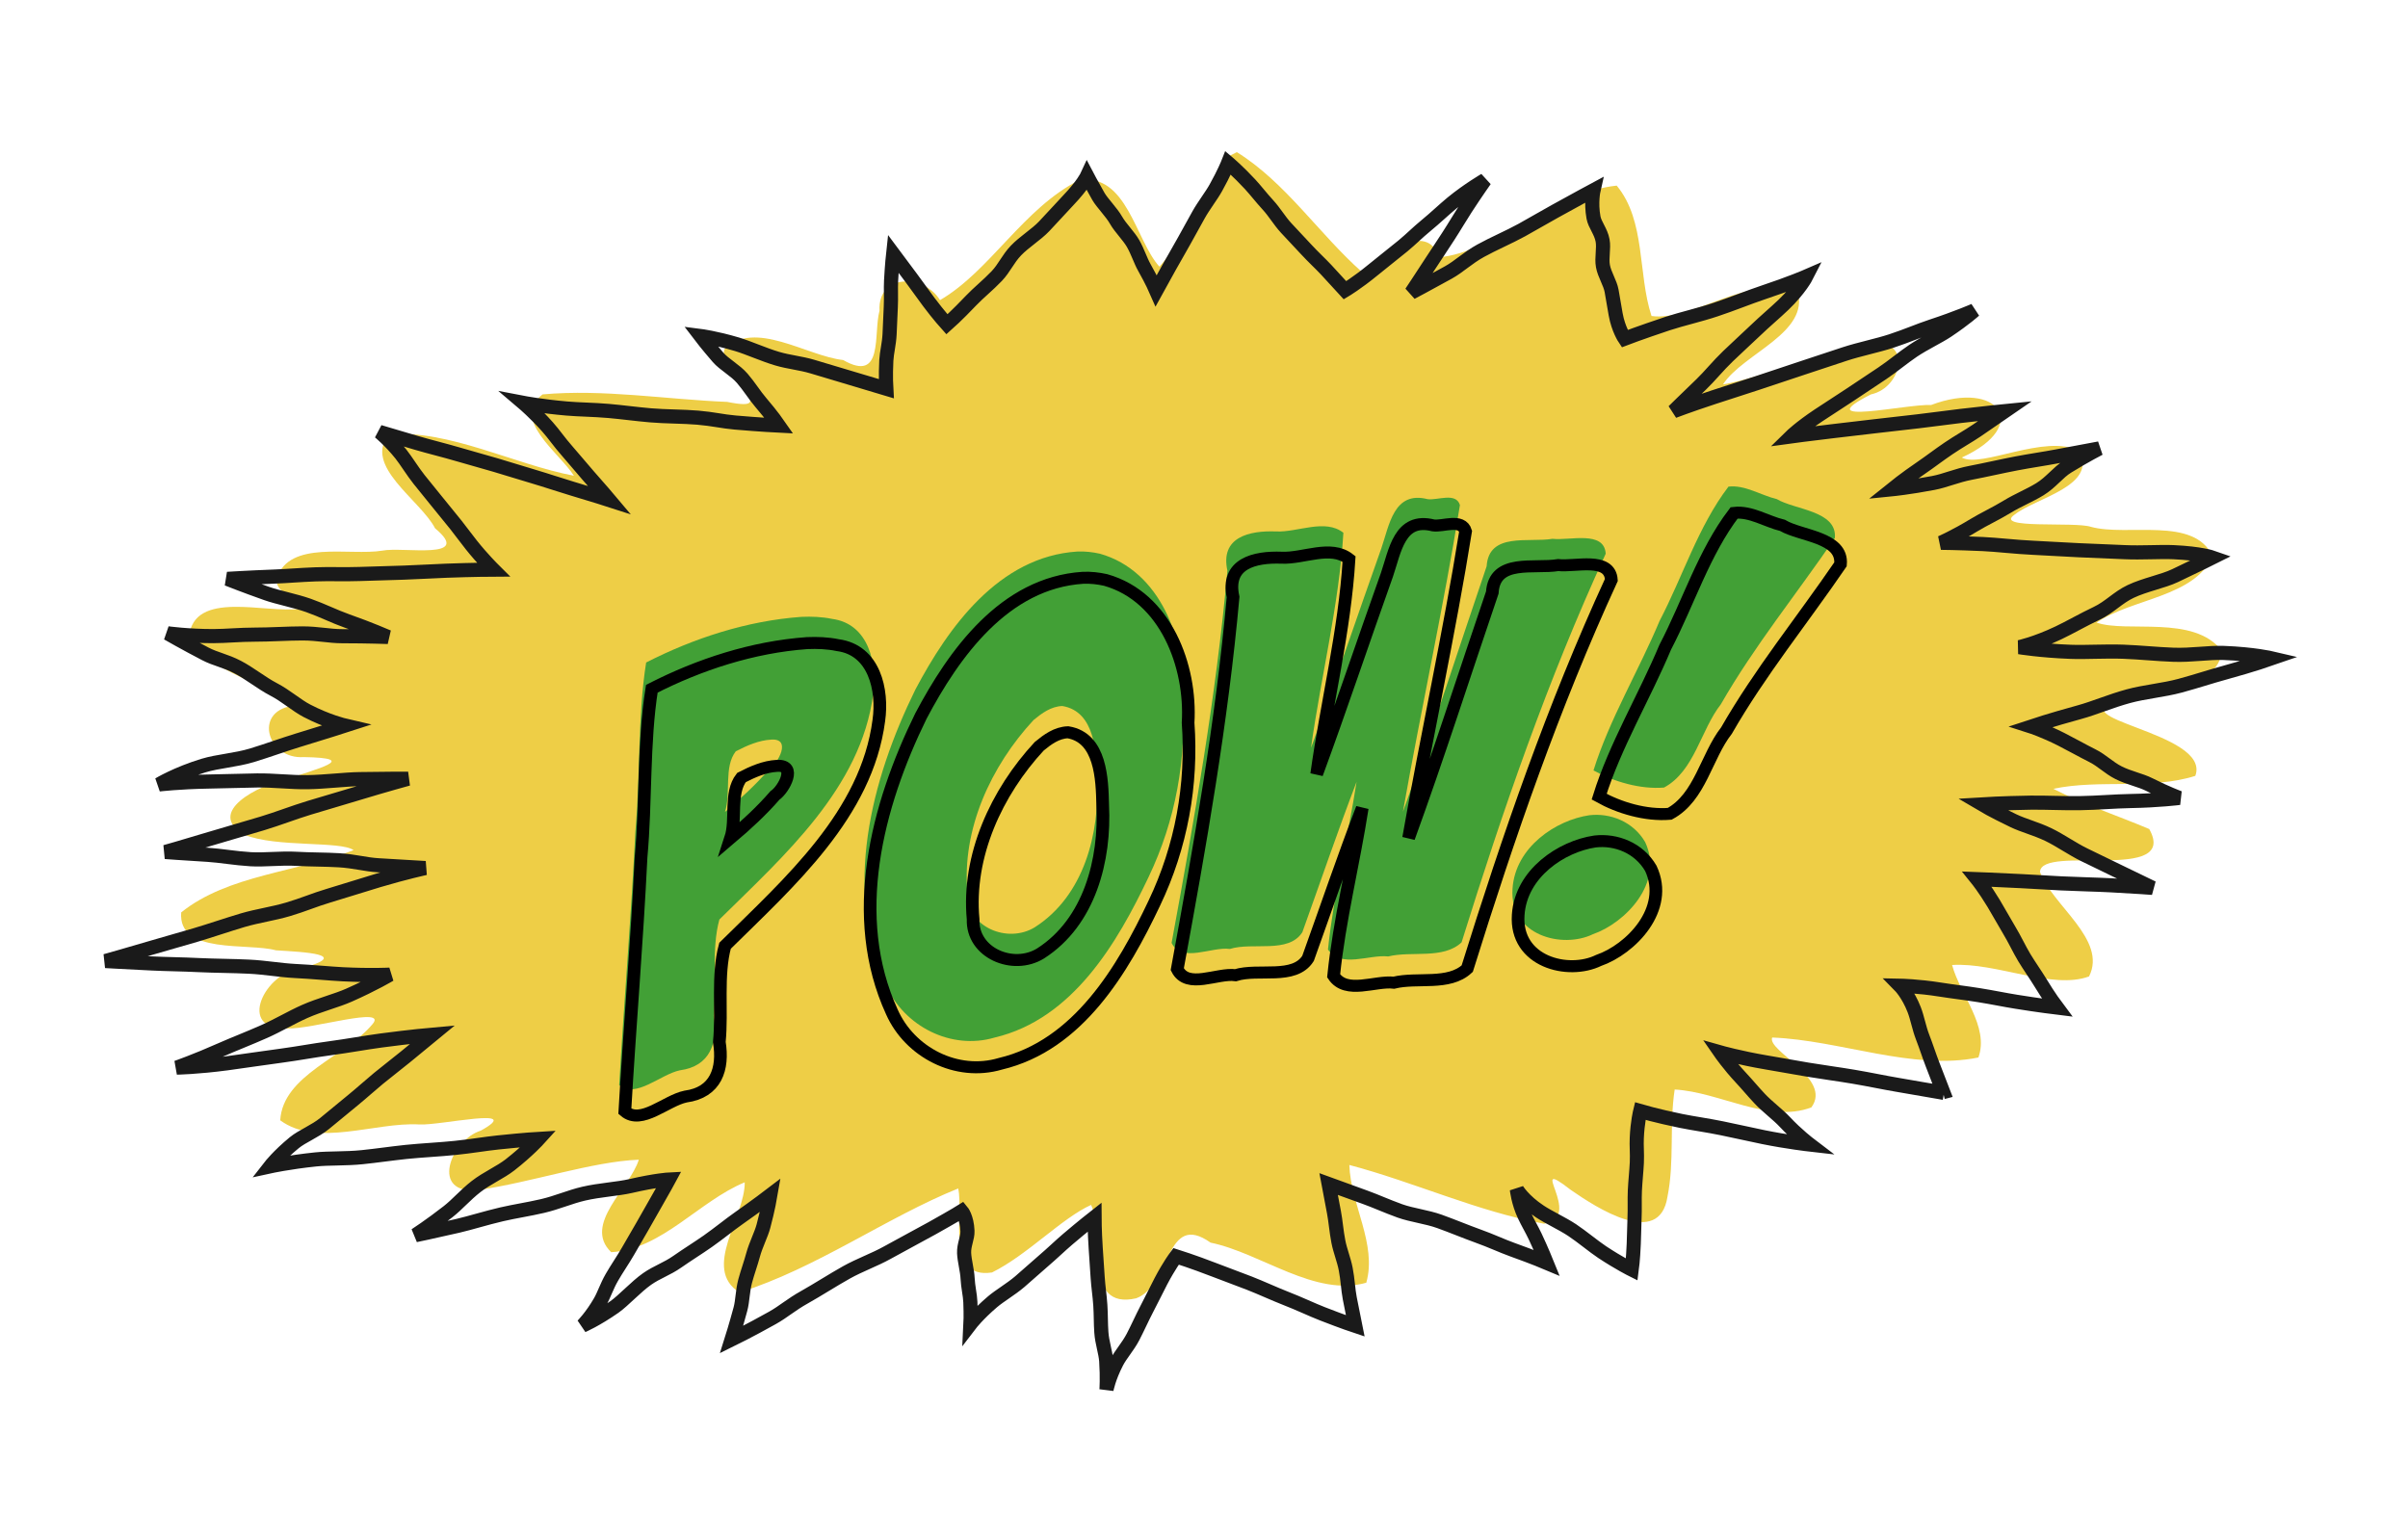
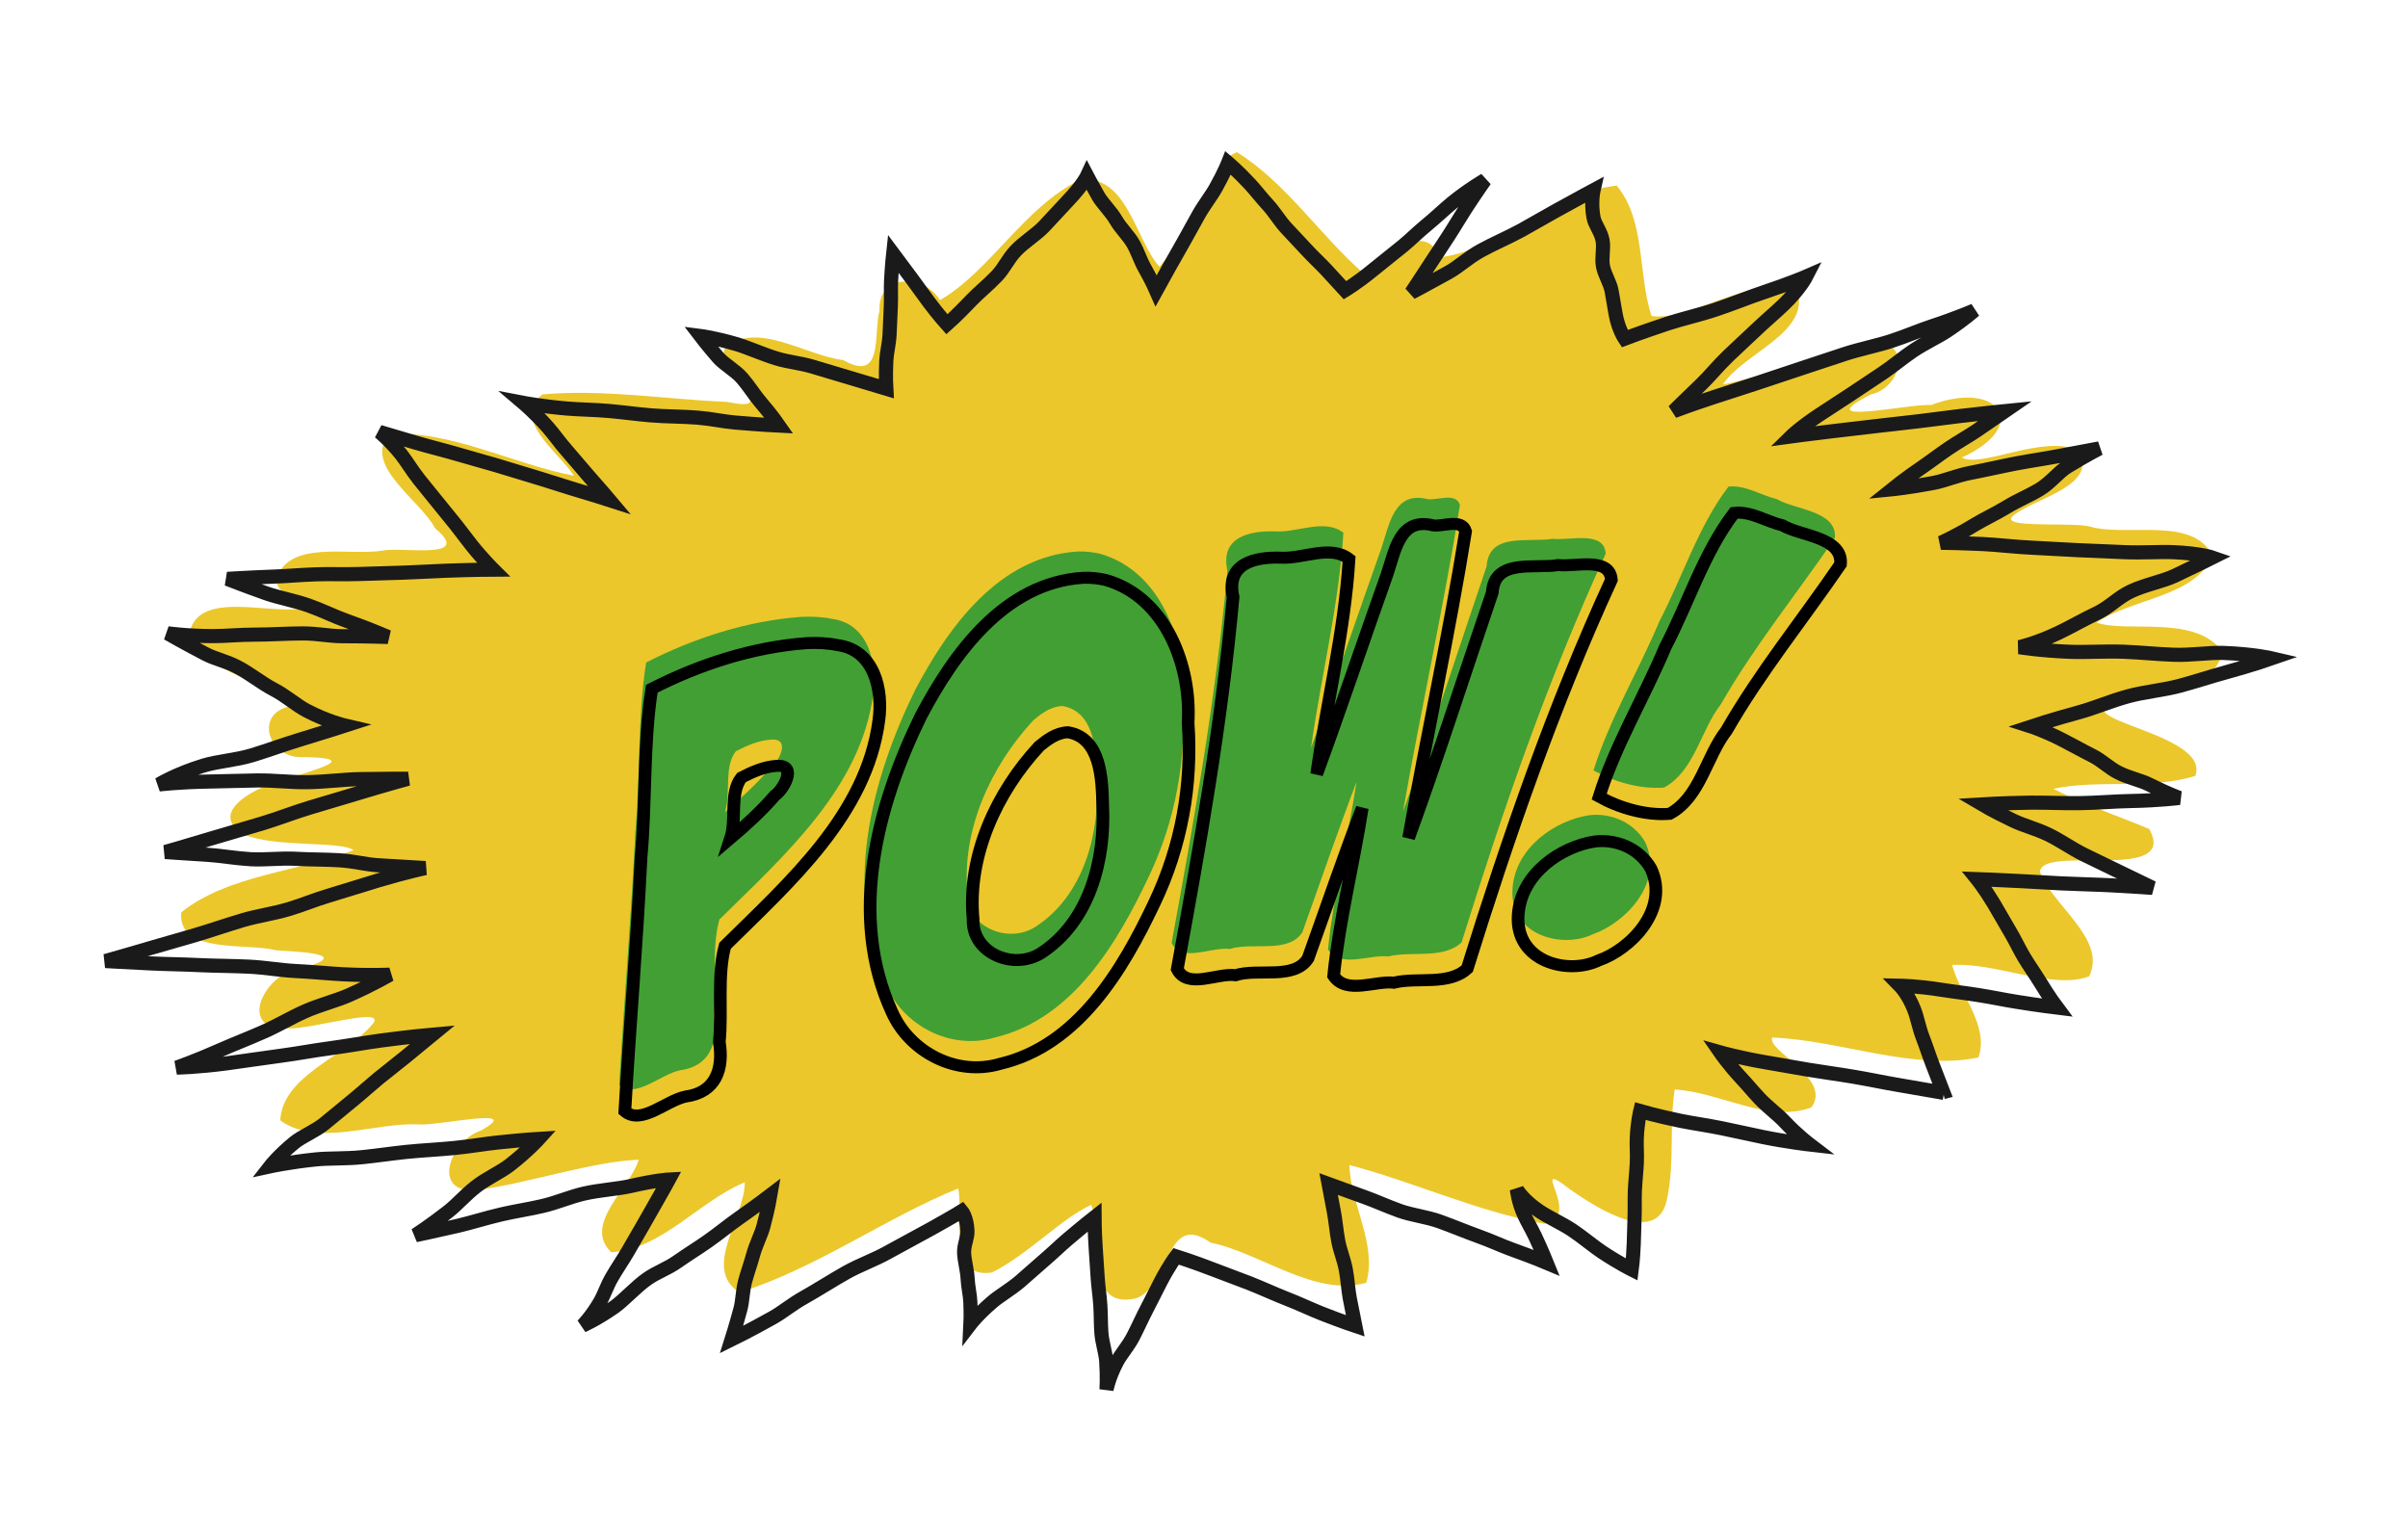
<svg xmlns="http://www.w3.org/2000/svg" id="svg2" viewBox="0 0 668.25 419.76" version="1.0">
  <defs id="defs4" />
  <g id="layer1" transform="translate(37.386 -314.98)">
    <g id="g4156">
-       <path id="path3768" style="opacity:0.872;fill:#ebc72b" d="m 302.634,358.83 c -5.986,9.6 -11.201,22.468 -18.272,30.16 -6.646,-7.372 -8.999,-25.951 -22.174,-24.043 -15.541,7.751 -24.716,25.174 -38.708,33.336 -4.542,-7.378 -17.325,-7.313 -16.789,2.934 -1.751,6.483 1.196,20.135 -10.09,13.691 -10.195,-1.131 -24.455,-11.28 -32.879,-3.098 -2.83,7.372 16.737,17.985 0.712,14.717 -17.024,-0.693 -34.271,-3.601 -51.249,-2.085 -8.979,6.888 4.764,16.26 8.698,22.579 -16.652,-3.15 -34.604,-12.796 -51.231,-11.495 -7.526,8.607 8.706,18.299 12.699,26.082 10.77,8.973 -8.947,5.065 -14.613,6.195 -9.023,1.523 -25.958,-3.078 -29.313,7.744 -1.208,6.222 17.039,8.424 6.35,8.398 -9.319,1.399 -29.44,-5.424 -30.704,7.823 5.372,10.071 22.557,12.868 28.53,19.155 -10.729,1.693 -6.663,14.887 3.305,14.181 16.12,0.281 3.333,3.3 -5.207,6.313 -6.893,1.372 -22.469,8.973 -11.145,15.286 8.737,3.529 26.685,1.634 30.183,4.235 -15.576,6.117 -34.835,6.829 -47.84,17.279 -0.922,11.77 18.52,8.365 26.268,10.515 7.66,0.484 21.375,1.052 7.046,5.052 -9.956,0.771 -18.332,17.351 -3.74,16.632 6.55,0.294 28.048,-6.372 23.484,-1.144 -7.568,9.038 -24.863,14.057 -25.572,26.651 10.282,7.581 26.362,0.425 38.62,1.144 5.663,0.353 29.516,-5.169 17.047,1.712 -8.463,2.679 -14.278,17.991 -0.608,16.462 14.495,-2.052 31.63,-7.901 44.446,-8.391 -2.366,7.855 -15.665,17.972 -7.653,25.67 14.044,-0.791 24.35,-14.149 37.055,-19.396 0.085,9.666 -11.986,23.932 -1.477,30.565 21.318,-6.653 40.806,-20.821 60.712,-28.853 1.588,7.104 -3.529,25.304 9.391,23.311 9.829,-4.869 19.331,-15.057 27.487,-18.749 3.764,7.757 -2.608,29.389 12.528,25.919 9.744,-3.614 8.006,-24.383 20.632,-15.449 14.051,2.895 28.925,15.181 43.211,11.129 3.039,-10.698 -4.366,-21.775 -4.699,-32.683 18.194,4.823 35.467,12.894 54.013,16.299 11.469,-1.627 -5.392,-19.331 7.45,-9.371 6.986,4.843 24.585,16.377 26.82,1.876 1.974,-9.816 0.503,-19.887 2,-29.748 12.541,0.686 25.912,9.456 37.924,4.973 5.94,-8.032 -12.365,-15.652 -10.868,-19.403 18.9,0.738 38.996,9.26 57.235,5.542 3.072,-8.62 -5.097,-17.416 -7.306,-25.67 12.306,-0.771 27.775,6.953 38.009,3.176 5.143,-10.228 -10.273,-19.717 -13.619,-29.023 0.425,-7.698 38.701,3.15 30.317,-11.894 -8.849,-3.751 -18.116,-6.757 -26.611,-11.162 12.933,-2.712 27.023,0.333 39.401,-3.588 4.575,-12.312 -40.283,-15.92 -20.266,-21.272 8.176,-4.647 26.886,-2.032 27.572,-13.528 -7.796,-9.992 -26.285,-4.797 -34.708,-7.744 9.862,-6.731 27.173,-7.051 32.186,-18.423 -5.111,-11.169 -23.533,-5.365 -33.748,-8.149 -4.418,-1.523 -27.291,0.752 -21.141,-3.424 5.875,-4.66 23.187,-7.94 17.835,-17.684 -9.568,-4.803 -27.003,4.908 -32.532,1.876 19.534,-8.934 10.103,-21.671 -8.528,-14.58 -6.509,-0.386 -34.467,6.058 -16.697,-2.947 9.104,-1.947 11.41,-16.325 -0.431,-13.776 -13.665,1.921 -29.154,9.025 -40.623,11.005 5.705,-8.724 24.167,-14.253 20.704,-25.997 -13.24,-4.712 -29.382,8.607 -40.531,7.006 -3.836,-11.607 -1.562,-26.422 -9.659,-36.185 -17.227,1.738 -34.068,18.586 -49.315,19.887 -3.353,-10.482 -16.645,-0.131 -21.311,4.156 -11.972,-10.607 -21.22,-24.899 -34.793,-33.336 l -2.451,1.242 -0.765,0.386 z" />
+       <path id="path3768" style="opacity:1;fill:#ebc72b" d="m 302.634,358.83 c -5.986,9.6 -11.201,22.468 -18.272,30.16 -6.646,-7.372 -8.999,-25.951 -22.174,-24.043 -15.541,7.751 -24.716,25.174 -38.708,33.336 -4.542,-7.378 -17.325,-7.313 -16.789,2.934 -1.751,6.483 1.196,20.135 -10.09,13.691 -10.195,-1.131 -24.455,-11.28 -32.879,-3.098 -2.83,7.372 16.737,17.985 0.712,14.717 -17.024,-0.693 -34.271,-3.601 -51.249,-2.085 -8.979,6.888 4.764,16.26 8.698,22.579 -16.652,-3.15 -34.604,-12.796 -51.231,-11.495 -7.526,8.607 8.706,18.299 12.699,26.082 10.77,8.973 -8.947,5.065 -14.613,6.195 -9.023,1.523 -25.958,-3.078 -29.313,7.744 -1.208,6.222 17.039,8.424 6.35,8.398 -9.319,1.399 -29.44,-5.424 -30.704,7.823 5.372,10.071 22.557,12.868 28.53,19.155 -10.729,1.693 -6.663,14.887 3.305,14.181 16.12,0.281 3.333,3.3 -5.207,6.313 -6.893,1.372 -22.469,8.973 -11.145,15.286 8.737,3.529 26.685,1.634 30.183,4.235 -15.576,6.117 -34.835,6.829 -47.84,17.279 -0.922,11.77 18.52,8.365 26.268,10.515 7.66,0.484 21.375,1.052 7.046,5.052 -9.956,0.771 -18.332,17.351 -3.74,16.632 6.55,0.294 28.048,-6.372 23.484,-1.144 -7.568,9.038 -24.863,14.057 -25.572,26.651 10.282,7.581 26.362,0.425 38.62,1.144 5.663,0.353 29.516,-5.169 17.047,1.712 -8.463,2.679 -14.278,17.991 -0.608,16.462 14.495,-2.052 31.63,-7.901 44.446,-8.391 -2.366,7.855 -15.665,17.972 -7.653,25.67 14.044,-0.791 24.35,-14.149 37.055,-19.396 0.085,9.666 -11.986,23.932 -1.477,30.565 21.318,-6.653 40.806,-20.821 60.712,-28.853 1.588,7.104 -3.529,25.304 9.391,23.311 9.829,-4.869 19.331,-15.057 27.487,-18.749 3.764,7.757 -2.608,29.389 12.528,25.919 9.744,-3.614 8.006,-24.383 20.632,-15.449 14.051,2.895 28.925,15.181 43.211,11.129 3.039,-10.698 -4.366,-21.775 -4.699,-32.683 18.194,4.823 35.467,12.894 54.013,16.299 11.469,-1.627 -5.392,-19.331 7.45,-9.371 6.986,4.843 24.585,16.377 26.82,1.876 1.974,-9.816 0.503,-19.887 2,-29.748 12.541,0.686 25.912,9.456 37.924,4.973 5.94,-8.032 -12.365,-15.652 -10.868,-19.403 18.9,0.738 38.996,9.26 57.235,5.542 3.072,-8.62 -5.097,-17.416 -7.306,-25.67 12.306,-0.771 27.775,6.953 38.009,3.176 5.143,-10.228 -10.273,-19.717 -13.619,-29.023 0.425,-7.698 38.701,3.15 30.317,-11.894 -8.849,-3.751 -18.116,-6.757 -26.611,-11.162 12.933,-2.712 27.023,0.333 39.401,-3.588 4.575,-12.312 -40.283,-15.92 -20.266,-21.272 8.176,-4.647 26.886,-2.032 27.572,-13.528 -7.796,-9.992 -26.285,-4.797 -34.708,-7.744 9.862,-6.731 27.173,-7.051 32.186,-18.423 -5.111,-11.169 -23.533,-5.365 -33.748,-8.149 -4.418,-1.523 -27.291,0.752 -21.141,-3.424 5.875,-4.66 23.187,-7.94 17.835,-17.684 -9.568,-4.803 -27.003,4.908 -32.532,1.876 19.534,-8.934 10.103,-21.671 -8.528,-14.58 -6.509,-0.386 -34.467,6.058 -16.697,-2.947 9.104,-1.947 11.41,-16.325 -0.431,-13.776 -13.665,1.921 -29.154,9.025 -40.623,11.005 5.705,-8.724 24.167,-14.253 20.704,-25.997 -13.24,-4.712 -29.382,8.607 -40.531,7.006 -3.836,-11.607 -1.562,-26.422 -9.659,-36.185 -17.227,1.738 -34.068,18.586 -49.315,19.887 -3.353,-10.482 -16.645,-0.131 -21.311,4.156 -11.972,-10.607 -21.22,-24.899 -34.793,-33.336 l -2.451,1.242 -0.765,0.386 z" />
      <path id="path3750" style="fill:none;stroke:#1a1a1a;stroke-width:3.921" d="m 502.104,618.304 c 0,0 -5.713,-1.014 -13.008,-2.249 -3.712,-0.626 -7.554,-1.46 -12.013,-2.216 -4.086,-0.696 -8.789,-1.314 -12.874,-1.999 -4.459,-0.756 -7.822,-1.38 -11.534,-2.005 -7.295,-1.235 -12.67,-2.763 -12.67,-2.763 0,0 2.379,3.44 5.786,7.082 1.816,1.94 3.105,3.553 5.166,5.751 2.061,2.207 5.1,4.459 6.897,6.392 3.407,3.642 6.965,6.343 6.965,6.343 0,0 -6.199,-0.706 -12.843,-2.054 -3.519,-0.718 -7.572,-1.651 -11.578,-2.467 -4.025,-0.824 -7.78,-1.323 -11.317,-2.039 -6.645,-1.357 -11.29,-2.722 -11.29,-2.722 0,0 -0.771,3.138 -0.95,7.5 -0.11,2.153 0.133,4.165 0.015,6.825 -0.111,2.345 -0.428,5.231 -0.544,7.709 -0.117,2.478 0.022,5.131 -0.088,7.486 -0.118,2.661 -0.115,5.237 -0.226,7.39 -0.179,4.362 -0.548,7.08 -0.548,7.08 0,0 -3.563,-1.778 -8.221,-4.856 -2.468,-1.645 -5.519,-4.231 -8.32,-6.103 -2.818,-1.86 -6.48,-3.516 -8.947,-5.151 -4.658,-3.078 -6.391,-6.092 -6.391,-6.092 0,0 0.375,3.611 2.088,7.196 0.986,2.093 2.025,3.784 3.011,5.876 1.695,3.587 3.176,7.248 3.176,7.248 0,0 -3.441,-1.457 -9.484,-3.631 -2.983,-1.071 -5.924,-2.482 -9.61,-3.8 -3.268,-1.172 -7.223,-2.825 -10.662,-4.059 -3.421,-1.236 -7.709,-1.737 -10.977,-2.909 -3.686,-1.328 -6.718,-2.729 -9.701,-3.8 -6.042,-2.174 -10.092,-3.655 -10.092,-3.655 0,0 0.595,3.211 1.487,7.84 0.458,2.344 0.663,5.314 1.22,8.123 0.5,2.593 1.536,5.025 2.036,7.617 0.558,2.82 0.668,5.759 1.127,8.113 0.91,4.617 1.527,7.673 1.527,7.673 0,0 -3.202,-1.057 -9.09,-3.35 -2.991,-1.161 -6.53,-2.871 -10.13,-4.26 -3.297,-1.29 -6.887,-2.964 -10.185,-4.254 -3.6,-1.389 -6.774,-2.54 -9.766,-3.701 -5.887,-2.283 -10.559,-3.746 -10.559,-3.746 0,0 -1.911,2.534 -4.2,6.905 -1.168,2.229 -2.536,5.068 -3.938,7.738 -1.277,2.443 -2.55,5.313 -3.826,7.766 -1.403,2.66 -3.321,4.728 -4.489,6.957 -2.271,4.369 -2.861,7.67 -2.861,7.67 0,0 0.24,-3.313 -0.073,-8.026 -0.163,-2.325 -1.15,-5.027 -1.346,-7.896 -0.184,-2.546 -0.107,-4.868 -0.285,-7.546 -0.177,-2.669 -0.569,-5.091 -0.733,-7.629 -0.195,-2.87 -0.39,-5.922 -0.553,-8.247 -0.313,-4.713 -0.324,-8.546 -0.324,-8.546 0,0 -3.404,2.668 -7.433,6.105 -2.058,1.748 -4.328,3.967 -6.794,6.065 -2.262,1.923 -4.27,3.808 -6.532,5.731 -2.448,2.086 -5.515,3.844 -7.573,5.593 -4.029,3.437 -6.09,6.129 -6.09,6.129 0,0 0.118,-2.265 -0.036,-6.062 -0.071,-1.93 -0.657,-4.269 -0.764,-6.581 -0.089,-2.131 -0.882,-4.904 -0.97,-7.025 -0.088,-2.313 1.018,-4.221 0.929,-6.149 -0.154,-3.797 -1.579,-5.487 -1.579,-5.487 0,0 -1.785,1.13 -8.257,4.755 -3.192,1.792 -8.495,4.568 -12.437,6.778 -3.49,1.947 -7.631,3.408 -11.312,5.467 -3.681,2.059 -8.045,4.863 -11.534,6.82 -3.96,2.212 -5.829,4.021 -9.021,5.813 -6.472,3.625 -11.317,5.995 -11.317,5.995 0,0 1.19,-3.763 2.444,-8.405 0.642,-2.353 0.574,-5.044 1.337,-7.867 0.711,-2.604 1.477,-4.616 2.188,-7.22 0.764,-2.823 2.246,-5.614 2.87,-7.965 1.255,-4.632 1.93,-8.602 1.93,-8.602 0,0 -3.718,2.844 -8.817,6.42 -2.516,1.758 -5.481,4.205 -8.582,6.383 -2.757,1.927 -5.518,3.621 -8.412,5.644 -2.894,2.033 -5.643,2.874 -8.4,4.801 -3.101,2.178 -6.561,6.008 -9.076,7.777 -5.101,3.565 -8.825,5.162 -8.825,5.162 0,0 2.483,-2.495 4.868,-6.633 1.167,-2.046 1.791,-4.204 3.243,-6.728 1.277,-2.241 3.105,-4.877 4.463,-7.238 1.359,-2.351 2.735,-4.704 4.014,-6.935 1.453,-2.524 2.569,-4.524 3.736,-6.569 2.385,-4.138 3.62,-6.435 3.62,-6.435 0,0 -3.545,0.178 -10.608,1.808 -3.486,0.81 -8.727,1.114 -13.021,2.115 -3.81,0.877 -7.44,2.504 -11.447,3.433 -4.007,0.929 -7.522,1.428 -11.333,2.304 -4.294,1.001 -8.646,2.373 -12.113,3.182 -7.063,1.631 -11.818,2.611 -11.818,2.611 0,0 4.085,-2.642 9.064,-6.528 2.634,-2.066 4.745,-4.611 7.757,-6.962 3.011,-2.351 6.789,-3.964 9.423,-6.03 4.979,-3.886 7.989,-7.221 7.989,-7.221 0,0 -3.908,0.228 -11.308,1.003 -3.655,0.383 -7.356,1.044 -11.866,1.511 -4,0.421 -9.41,0.682 -13.629,1.117 -4.2,0.443 -8.146,1.04 -12.147,1.451 -4.509,0.477 -9.34,0.249 -12.995,0.631 -7.4,0.775 -12.582,1.904 -12.582,1.904 0,0 2.278,-2.929 6.675,-6.549 2.182,-1.793 5.781,-3.163 8.457,-5.365 2.37,-1.945 5.439,-4.465 7.926,-6.524 2.507,-2.052 4.636,-4.011 7.005,-5.966 2.676,-2.202 5.369,-4.224 7.533,-6.014 4.398,-3.619 7.449,-6.127 7.449,-6.127 0,0 -6.045,0.535 -14.314,1.639 -4.207,0.565 -9.116,1.472 -14.156,2.149 -4.642,0.623 -8.862,1.433 -13.504,2.057 -5.023,0.665 -10.852,1.551 -15.059,2.117 -8.269,1.104 -13.952,1.193 -13.952,1.193 0,0 5.316,-1.854 12.225,-4.929 3.508,-1.553 7.85,-3.219 12.063,-5.093 3.878,-1.716 7.352,-3.833 11.23,-5.559 4.195,-1.862 8.809,-2.98 12.316,-4.543 6.91,-3.065 11.274,-5.676 11.274,-5.676 0,0 -5.169,0.286 -12.972,-0.102 -3.837,-0.196 -8.546,-0.681 -13.286,-0.909 -4.206,-0.216 -8.336,-0.988 -12.763,-1.2 -4.427,-0.222 -9.624,-0.227 -13.829,-0.433 -4.759,-0.236 -9.297,-0.264 -13.134,-0.459 -7.802,-0.378 -12.915,-0.676 -12.915,-0.676 0,0 5.565,-1.547 13.086,-3.776 3.626,-1.079 7.35,-2.088 11.923,-3.445 3.948,-1.166 8.786,-2.835 13.091,-4.111 4.109,-1.214 8.479,-1.797 12.587,-3.021 4.305,-1.276 7.23,-2.593 11.177,-3.768 4.591,-1.358 10.329,-3.218 13.974,-4.29 7.503,-2.227 12.938,-3.394 12.938,-3.394 0,0 -6.037,-0.359 -13.108,-0.777 -3.489,-0.204 -6.569,-1.132 -10.871,-1.388 -3.822,-0.228 -7.929,-0.171 -11.954,-0.407 -4.006,-0.238 -8.725,0.353 -12.528,0.123 -4.302,-0.256 -8.467,-1.014 -11.957,-1.228 -7.071,-0.418 -11.751,-0.784 -11.751,-0.784 0,0 4.492,-1.246 12.418,-3.651 4.016,-1.224 9.688,-2.813 14.508,-4.277 4.446,-1.342 8.57,-2.984 13.015,-4.336 4.82,-1.465 9.308,-2.751 13.324,-3.974 7.908,-2.404 14.121,-4.093 14.121,-4.093 0,0 -5.254,-0.029 -13.411,0.109 -4.144,0.061 -9.549,0.769 -14.517,0.85 -4.565,0.067 -9.452,-0.551 -14.036,-0.482 -4.968,0.081 -9.304,0.245 -13.448,0.306 -8.157,0.138 -13.732,0.804 -13.732,0.804 0,0 4.952,-2.991 12.361,-5.238 3.963,-1.208 8.93,-1.492 13.43,-2.85 4.48,-1.366 8.704,-2.927 12.648,-4.133 7.427,-2.249 13.201,-4.113 13.201,-4.113 0,0 -4.805,-1.114 -10.556,-4.101 -2.933,-1.523 -5.845,-4.184 -9.357,-5.999 -3.224,-1.684 -6.641,-4.452 -9.864,-6.125 -3.513,-1.824 -6.116,-2.176 -9.031,-3.701 -5.751,-2.988 -10.429,-5.688 -10.429,-5.688 0,0 5.507,0.773 12.613,0.78 3.617,-0.003 7.342,-0.414 11.657,-0.413 3.985,0.007 9.186,-0.333 13.169,-0.336 4.334,0.009 7.417,0.775 11.033,0.772 7.106,0.008 12.689,0.214 12.689,0.214 0,0 -5.112,-2.236 -11.434,-4.461 -3.36,-1.182 -6.831,-2.95 -10.647,-4.294 -3.816,-1.344 -8.317,-2.157 -11.678,-3.339 -6.304,-2.227 -10.807,-4.033 -10.807,-4.033 0,0 5.804,-0.366 13.068,-0.639 3.568,-0.13 6.971,-0.454 11.399,-0.617 3.915,-0.148 8.083,0.052 12.2,-0.097 4.117,-0.149 8.332,-0.229 12.23,-0.374 4.428,-0.163 8.298,-0.397 11.865,-0.537 7.263,-0.273 13.026,-0.3 13.026,-0.3 0,0 -3.057,-3.041 -6.074,-6.827 -1.497,-1.864 -2.474,-3.278 -4.306,-5.592 -1.641,-2.031 -3.776,-4.636 -5.501,-6.779 -1.707,-2.145 -3.072,-3.79 -4.714,-5.831 -1.832,-2.304 -3.549,-5.158 -5.028,-7.024 -3.035,-3.784 -5.976,-6.168 -5.976,-6.168 0,0 4.173,1.234 10.481,3.105 3.116,0.925 7.701,2.042 11.553,3.18 3.4,1.015 6.524,1.827 10.112,2.892 3.57,1.067 7.163,2.183 10.563,3.198 3.852,1.138 7.551,2.404 10.667,3.328 6.308,1.871 10.473,3.218 10.473,3.218 0,0 -2.479,-2.943 -5.906,-6.795 -1.827,-2.061 -3.864,-4.596 -5.937,-6.934 -2.073,-2.338 -3.527,-4.531 -5.354,-6.582 -3.428,-3.862 -6.739,-6.673 -6.739,-6.673 0,0 4.973,0.953 12.081,1.57 3.499,0.304 7.299,0.301 11.63,0.676 3.832,0.338 7.591,0.868 11.626,1.214 4.036,0.357 9.264,0.308 13.096,0.646 4.331,0.375 6.818,1.044 10.316,1.348 7.108,0.616 12.217,0.865 12.217,0.865 0,0 -1.912,-2.772 -5.024,-6.395 -1.668,-1.926 -3.272,-4.549 -5.166,-6.734 -1.877,-2.197 -5.065,-3.895 -6.715,-5.823 -3.13,-3.621 -4.889,-5.933 -4.889,-5.933 0,0 4.144,0.527 10.13,2.302 3.041,0.902 7.469,2.9 11.114,3.979 3.362,0.999 6.448,1.217 9.81,2.216 3.645,1.079 7.103,2.128 10.143,3.031 6.005,1.773 10.37,3.097 10.37,3.097 0,0 -0.214,-3.456 0.018,-7.844 0.122,-2.225 0.767,-4.548 0.901,-7.231 0.137,-2.46 0.201,-5.104 0.337,-7.574 0.135,-2.673 -0.038,-5.109 0.083,-7.344 0.231,-4.388 0.568,-7.458 0.568,-7.458 0,0 2.332,3.141 5.08,6.795 1.615,2.145 3.231,4.503 4.845,6.638 2.748,3.663 5.002,6.154 5.002,6.154 0,0 2.765,-2.435 6.724,-6.615 1.955,-2.062 4.671,-4.228 7.095,-6.767 2.139,-2.255 3.083,-4.722 5.339,-7.091 2.257,-2.369 5.66,-4.448 7.799,-6.703 2.423,-2.55 4.85,-5.262 6.805,-7.324 3.979,-4.172 5.139,-6.684 5.139,-6.684 0,0 0.984,1.88 3.119,5.662 1.097,1.908 3.642,4.377 4.94,6.678 1.207,2.109 3.509,4.33 4.717,6.449 1.299,2.302 2.017,4.677 3.097,6.597 2.134,3.772 3.305,6.463 3.305,6.463 0,0 1.474,-2.688 3.785,-6.828 1.162,-2.096 2.558,-4.441 3.955,-6.969 1.307,-2.315 2.716,-4.915 4.004,-7.228 1.398,-2.518 3.642,-5.413 4.803,-7.519 2.312,-4.13 3.409,-6.919 3.409,-6.919 0,0 2.792,2.36 6.081,5.913 1.614,1.749 3.02,3.623 5.004,5.789 1.778,1.924 3.14,4.31 5,6.337 1.86,2.017 3.774,4.027 5.551,5.941 2.003,2.173 3.929,3.919 5.562,5.666 3.272,3.565 5.235,5.702 5.235,5.702 0,0 3.304,-1.967 7.737,-5.601 2.25,-1.851 5.62,-4.485 8.332,-6.701 2.47,-2.048 3.889,-3.563 6.36,-5.601 2.711,-2.226 5.05,-4.493 7.3,-6.344 4.433,-3.633 9.1,-6.339 9.1,-6.339 0,0 -2.432,3.433 -5.321,7.87 -1.54,2.371 -3.105,5.07 -4.854,7.758 -1.731,2.686 -3.489,5.284 -5.029,7.655 -2.871,4.435 -5.222,7.951 -5.222,7.951 0,0 4.269,-2.246 10.256,-5.564 3.055,-1.686 5.349,-4.049 9.016,-6.066 3.351,-1.861 8.011,-3.855 11.38,-5.718 3.647,-2.025 6.256,-3.581 9.311,-5.267 5.987,-3.318 10.602,-5.795 10.602,-5.795 0,0 -0.766,3.381 -0.01,7.538 0.357,2.05 2.07,3.87 2.528,6.406 0.412,2.237 -0.326,4.753 0.097,7.111 0.424,2.368 2.015,4.657 2.409,6.896 0.458,2.536 0.747,4.442 1.122,6.49 0.738,4.149 2.506,6.754 2.506,6.754 0,0 4.253,-1.635 11.856,-4.168 4.042,-1.338 8.793,-2.369 13.368,-3.898 4.594,-1.521 9.173,-3.405 13.196,-4.752 7.602,-2.532 11.978,-4.435 11.978,-4.435 0,0 -1.768,3.472 -6.316,7.838 -2.307,2.222 -5.118,4.551 -7.88,7.209 -2.561,2.453 -4.966,4.605 -7.509,7.056 -2.78,2.66 -5.146,5.629 -7.454,7.842 -4.548,4.366 -7.674,7.45 -7.674,7.45 0,0 3.915,-1.517 11.182,-3.911 3.508,-1.168 7.877,-2.542 12.294,-3.993 3.829,-1.264 7.939,-2.661 12.089,-4.031 3.972,-1.31 7.925,-2.618 11.914,-3.941 4.15,-1.36 9.161,-2.359 12.99,-3.623 4.416,-1.461 7.552,-2.872 11.061,-4.029 7.267,-2.394 11.922,-4.439 11.922,-4.439 0,0 -2.33,2.174 -7.477,5.633 -2.558,1.702 -6.342,3.448 -9.486,5.55 -2.781,1.869 -5.655,4.306 -8.592,6.273 -2.92,1.955 -6.066,4.037 -8.848,5.895 -3.144,2.112 -6.284,4.061 -8.823,5.771 -5.166,3.451 -7.587,5.827 -7.587,5.827 0,0 4.532,-0.621 11.614,-1.453 3.596,-0.417 7.192,-0.843 11.514,-1.35 3.977,-0.469 8.176,-0.922 12.153,-1.39 4.304,-0.505 8.182,-1.054 11.777,-1.481 7.083,-0.831 12.34,-1.35 12.34,-1.35 0,0 -3.379,2.341 -7.902,5.406 -2.4,1.624 -5.072,3.085 -7.799,4.938 -2.728,1.843 -5.141,3.722 -7.54,5.356 -4.523,3.065 -8.159,6.002 -8.159,6.002 0,0 4.693,-0.467 11.44,-1.748 3.409,-0.65 6.398,-2.065 10.493,-2.841 3.77,-0.72 8.731,-1.855 12.519,-2.577 4.095,-0.776 7.918,-1.319 11.345,-1.971 6.728,-1.279 11.728,-2.196 11.728,-2.196 0,0 -3.732,1.903 -8.837,5.032 -2.605,1.586 -4.564,4.388 -7.672,6.293 -2.866,1.746 -6.104,3.047 -8.97,4.793 -3.108,1.905 -6.732,3.593 -9.319,5.176 -5.123,3.131 -9.162,4.895 -9.162,4.895 0,0 4.078,0.017 11.636,0.351 3.724,0.168 9.313,0.83 13.922,1.032 4.075,0.19 8.417,0.482 12.714,0.678 4.295,0.186 8.682,0.362 12.756,0.542 4.61,0.212 9.789,-0.166 13.513,0.002 7.56,0.343 10.807,1.487 10.807,1.487 0,0 -4.016,2.015 -10.433,5.046 -3.252,1.545 -8.357,2.514 -12.26,4.364 -3.587,1.694 -5.851,4.378 -9.437,6.072 -3.903,1.85 -7.384,3.888 -10.635,5.433 -6.399,3.028 -10.846,3.965 -10.846,3.965 0,0 5.93,0.98 14.258,1.289 4.238,0.162 9.619,-0.218 14.686,-0.026 4.662,0.176 9.077,0.663 13.757,0.837 5.067,0.192 9.797,-0.664 14.035,-0.502 8.31,0.311 13.36,1.5 13.36,1.5 0,0 -5.209,1.822 -13.139,3.995 -4.046,1.105 -7.497,2.287 -12.331,3.601 -4.457,1.222 -9.921,1.692 -14.36,2.912 -4.834,1.314 -9.511,3.321 -13.539,4.424 -7.931,2.163 -13.397,3.982 -13.397,3.982 0,0 3.464,1.109 8.301,3.548 2.466,1.24 5.723,3.082 8.671,4.563 2.717,1.364 4.517,3.337 7.216,4.703 2.949,1.491 6.124,2.064 8.572,3.306 4.837,2.439 8.316,3.709 8.316,3.709 0,0 -5.66,0.725 -13.616,0.862 -4.235,0.071 -9.132,0.51 -13.954,0.585 -4.803,0.083 -9.548,-0.205 -13.783,-0.134 -7.938,0.124 -13.433,0.466 -13.433,0.466 0,0 2.936,1.746 8.685,4.51 2.904,1.404 6.284,2.209 9.784,3.892 3.211,1.543 6.751,4.054 9.963,5.607 3.498,1.674 6.406,3.118 9.31,4.523 5.748,2.755 9.616,4.651 9.616,4.651 0,0 -4.531,-0.353 -11.616,-0.718 -3.783,-0.202 -9.338,-0.31 -13.636,-0.526 -4.28,-0.218 -7.477,-0.434 -11.24,-0.628 -7.103,-0.363 -12.188,-0.553 -12.188,-0.553 0,0 2.056,2.543 4.599,6.756 1.302,2.139 2.812,4.925 4.356,7.493 1.433,2.358 2.724,5.168 4.139,7.527 1.562,2.567 3.061,4.644 4.362,6.772 2.543,4.214 4.724,7.108 4.724,7.108 0,0 -5.126,-0.622 -11.278,-1.618 -3.28,-0.521 -6.671,-1.243 -10.399,-1.836 -3.729,-0.603 -7.457,-1.014 -10.739,-1.545 -6.169,-0.984 -11.191,-1.079 -11.191,-1.079 0,0 2.292,2.324 3.965,6.654 0.896,2.316 1.334,5.027 2.351,7.653 1.016,2.617 1.827,5.195 2.723,7.501 1.674,4.34 2.981,7.716 2.981,7.716 l -0.072,0.018" />
      <g id="g3201" style="opacity:0.893;fill:#2e9a35" transform="matrix(0.4316303,0,0,0.4085219,120.0671,330.5655)">
        <path id="path3169" style="fill:#2e9a35" d="m 657.05,515.71 c -21.45,3.33 -47.63,21.62 -49.37,49.91 -2.06,31.85 32.04,41.02 51.7,30.91 20.54,-7.51 45.94,-34.72 33.57,-62.57 -7.68,-13.96 -22.42,-19.92 -35.9,-18.25 z" />
        <path id="path3167" style="fill:#2e9a35" d="m 746.52,292.46 c -19.47,26.98 -29.39,61.1 -44.28,91.21 -13.55,34.14 -32.24,66.81 -42.51,101.59 12.97,7.66 30.07,12.97 45.36,11.65 19.68,-11.28 23.43,-38.88 36.52,-56.57 21.5,-39.61 48.82,-75.1 73.3,-112.94 1.61,-18.59 -25.69,-19.12 -37.32,-26.46 -10.21,-2.57 -20.47,-9.82 -31.07,-8.48 z" />
        <path id="path3165" style="fill:#2e9a35" d="m 553.12,300.98 c -21.81,-5.88 -24.64,17.6 -29.85,33.59 -15.21,45.04 -29.58,90.58 -45.15,135.35 6.44,-48.68 18.03,-97.25 20.81,-146.12 -11.79,-9.81 -29.37,-0.18 -43.27,-0.89 -17.42,-0.69 -36.06,3.89 -31.29,26.72 -7.21,84.83 -21.3,169.02 -35.89,252.84 6.54,13.88 25.64,2.39 37.46,4.09 14.68,-4.86 37.69,3.45 46.62,-11.4 11.59,-34.05 22.61,-68.37 34.85,-102.13 -5.58,37.94 -14.71,76.08 -18.39,113.93 8.11,12.97 26.71,3.17 38.72,4.69 15.09,-3.93 35.27,2.17 47.17,-9.55 26.45,-89.64 55.43,-178.53 92.68,-264.08 -0.99,-15.96 -23.04,-8.78 -34.2,-10.1 -15.43,2.71 -40.94,-4.68 -42.36,18.66 -17.93,55.58 -34.81,111.56 -53.8,166.74 11.57,-69.43 26.18,-139.29 36.63,-208.34 -2.54,-8.88 -14.4,-3.07 -20.74,-4 z" />
        <path id="path3163" style="fill:#2e9a35" d="m 327.86,336.56 c -50.51,3.45 -82.98,51.47 -104.2,93.94 -28.37,61.12 -46.77,136.26 -18.66,201.02 11.46,27.39 41.57,44.02 69.73,35.23 50.14,-12.56 78.8,-64.11 99.02,-109.2 17.32,-38.3 24.55,-80.34 21.7,-122.52 2.18,-38.33 -14.3,-85.41 -53.04,-96.99 -4.76,-1.12 -9.66,-1.71 -14.55,-1.48 z m -9.65,104.95 c 21.24,3.71 21.96,32.02 22.33,49.46 1.79,37.05 -8.34,79.43 -39.92,100.79 -17.68,11.58 -44.2,-0.32 -43.39,-23.21 -3.83,-43.08 15.1,-86.3 42.5,-117.52 5.31,-4.63 11.25,-9.26 18.48,-9.52 z" />
        <path id="path3161" style="fill:#2e9a35" d="m 150.45,380.94 c -35,2.65 -69.289,14.54 -99.805,31 -5.543,36.87 -3.617,76.57 -6.909,114.5 -2.631,57.49 -7.309,115.5 -10.422,172.56 10.555,9.55 26.46,-7.24 39.04,-9.99 19.577,-2.78 24.515,-18.88 21.698,-37.03 1.99,-21.5 -1.519,-45.37 3.676,-65.42 41.492,-43.26 91.002,-89.27 98.882,-153.09 2.76,-20.48 -2.77,-47.86 -26.43,-51.15 -6.48,-1.43 -13.13,-1.67 -19.73,-1.38 z m -19.38,83.4 c 13.24,-1 4.46,15.99 -1.25,20.09 -8.65,10.51 -18.4,20 -28.48,29.03 3.95,-12.74 -0.9,-30.6 6.96,-41.2 7.17,-3.9 14.79,-7.47 22.77,-7.92 z" />
      </g>
      <g transform="matrix(0.4316303,0,0,0.4085219,121.6385,337.8512)" style="opacity:1;fill:none;fill-opacity:0;stroke:#000000;stroke-width:8.144;stroke-miterlimit:4;stroke-dasharray:none;stroke-opacity:1" id="g3366">
        <path d="m 657.05,515.71 c -21.45,3.33 -47.63,21.62 -49.37,49.91 -2.06,31.85 32.04,41.02 51.7,30.91 20.54,-7.51 45.94,-34.72 33.57,-62.57 -7.68,-13.96 -22.42,-19.92 -35.9,-18.25 z" style="fill:none;fill-opacity:0;stroke:#000000;stroke-width:8.144;stroke-miterlimit:4;stroke-dasharray:none;stroke-opacity:1" id="path3368" />
        <path d="m 746.52,292.46 c -19.47,26.98 -29.39,61.1 -44.28,91.21 -13.55,34.14 -32.24,66.81 -42.51,101.59 12.97,7.66 30.07,12.97 45.36,11.65 19.68,-11.28 23.43,-38.88 36.52,-56.57 21.5,-39.61 48.82,-75.1 73.3,-112.94 1.61,-18.59 -25.69,-19.12 -37.32,-26.46 -10.21,-2.57 -20.47,-9.82 -31.07,-8.48 z" style="fill:none;fill-opacity:0;stroke:#000000;stroke-width:8.144;stroke-miterlimit:4;stroke-dasharray:none;stroke-opacity:1" id="path3370" />
        <path d="m 553.12,300.98 c -21.81,-5.88 -24.64,17.6 -29.85,33.59 -15.21,45.04 -29.58,90.58 -45.15,135.35 6.44,-48.68 18.03,-97.25 20.81,-146.12 -11.79,-9.81 -29.37,-0.18 -43.27,-0.89 -17.42,-0.69 -36.06,3.89 -31.29,26.72 -7.21,84.83 -21.3,169.02 -35.89,252.84 6.54,13.88 25.64,2.39 37.46,4.09 14.68,-4.86 37.69,3.45 46.62,-11.4 11.59,-34.05 22.61,-68.37 34.85,-102.13 -5.58,37.94 -14.71,76.08 -18.39,113.93 8.11,12.97 26.71,3.17 38.72,4.69 15.09,-3.93 35.27,2.17 47.17,-9.55 26.45,-89.64 55.43,-178.53 92.68,-264.08 -0.99,-15.96 -23.04,-8.78 -34.2,-10.1 -15.43,2.71 -40.94,-4.68 -42.36,18.66 -17.93,55.58 -34.81,111.56 -53.8,166.74 11.57,-69.43 26.18,-139.29 36.63,-208.34 -2.54,-8.88 -14.4,-3.07 -20.74,-4 z" style="fill:none;fill-opacity:0;stroke:#000000;stroke-width:8.144;stroke-miterlimit:4;stroke-dasharray:none;stroke-opacity:1" id="path3372" />
        <path d="m 327.86,336.56 c -50.51,3.45 -82.98,51.47 -104.2,93.94 -28.37,61.12 -46.77,136.26 -18.66,201.02 11.46,27.39 41.57,44.02 69.73,35.23 50.14,-12.56 78.8,-64.11 99.02,-109.2 17.32,-38.3 24.55,-80.34 21.7,-122.52 2.18,-38.33 -14.3,-85.41 -53.04,-96.99 -4.76,-1.12 -9.66,-1.71 -14.55,-1.48 z m -9.65,104.95 c 21.24,3.71 21.96,32.02 22.33,49.46 1.79,37.05 -8.34,79.43 -39.92,100.79 -17.68,11.58 -44.2,-0.32 -43.39,-23.21 -3.83,-43.08 15.1,-86.3 42.5,-117.52 5.31,-4.63 11.25,-9.26 18.48,-9.52 z" style="fill:none;fill-opacity:0;stroke:#000000;stroke-width:8.144;stroke-miterlimit:4;stroke-dasharray:none;stroke-opacity:1" id="path3374" />
        <path d="m 150.45,380.94 c -35,2.65 -69.289,14.54 -99.805,31 -5.543,36.87 -3.617,76.57 -6.909,114.5 -2.631,57.49 -7.309,115.5 -10.422,172.56 10.555,9.55 26.46,-7.24 39.04,-9.99 19.577,-2.78 24.515,-18.88 21.698,-37.03 1.99,-21.5 -1.519,-45.37 3.676,-65.42 41.492,-43.26 91.002,-89.27 98.882,-153.09 2.76,-20.48 -2.77,-47.86 -26.43,-51.15 -6.48,-1.43 -13.13,-1.67 -19.73,-1.38 z m -19.38,83.4 c 13.24,-1 4.46,15.99 -1.25,20.09 -8.65,10.51 -18.4,20 -28.48,29.03 3.95,-12.74 -0.9,-30.6 6.96,-41.2 7.17,-3.9 14.79,-7.47 22.77,-7.92 z" style="fill:none;fill-opacity:0;stroke:#000000;stroke-width:8.144;stroke-miterlimit:4;stroke-dasharray:none;stroke-opacity:1" id="path3376" />
      </g>
    </g>
  </g>
</svg>
